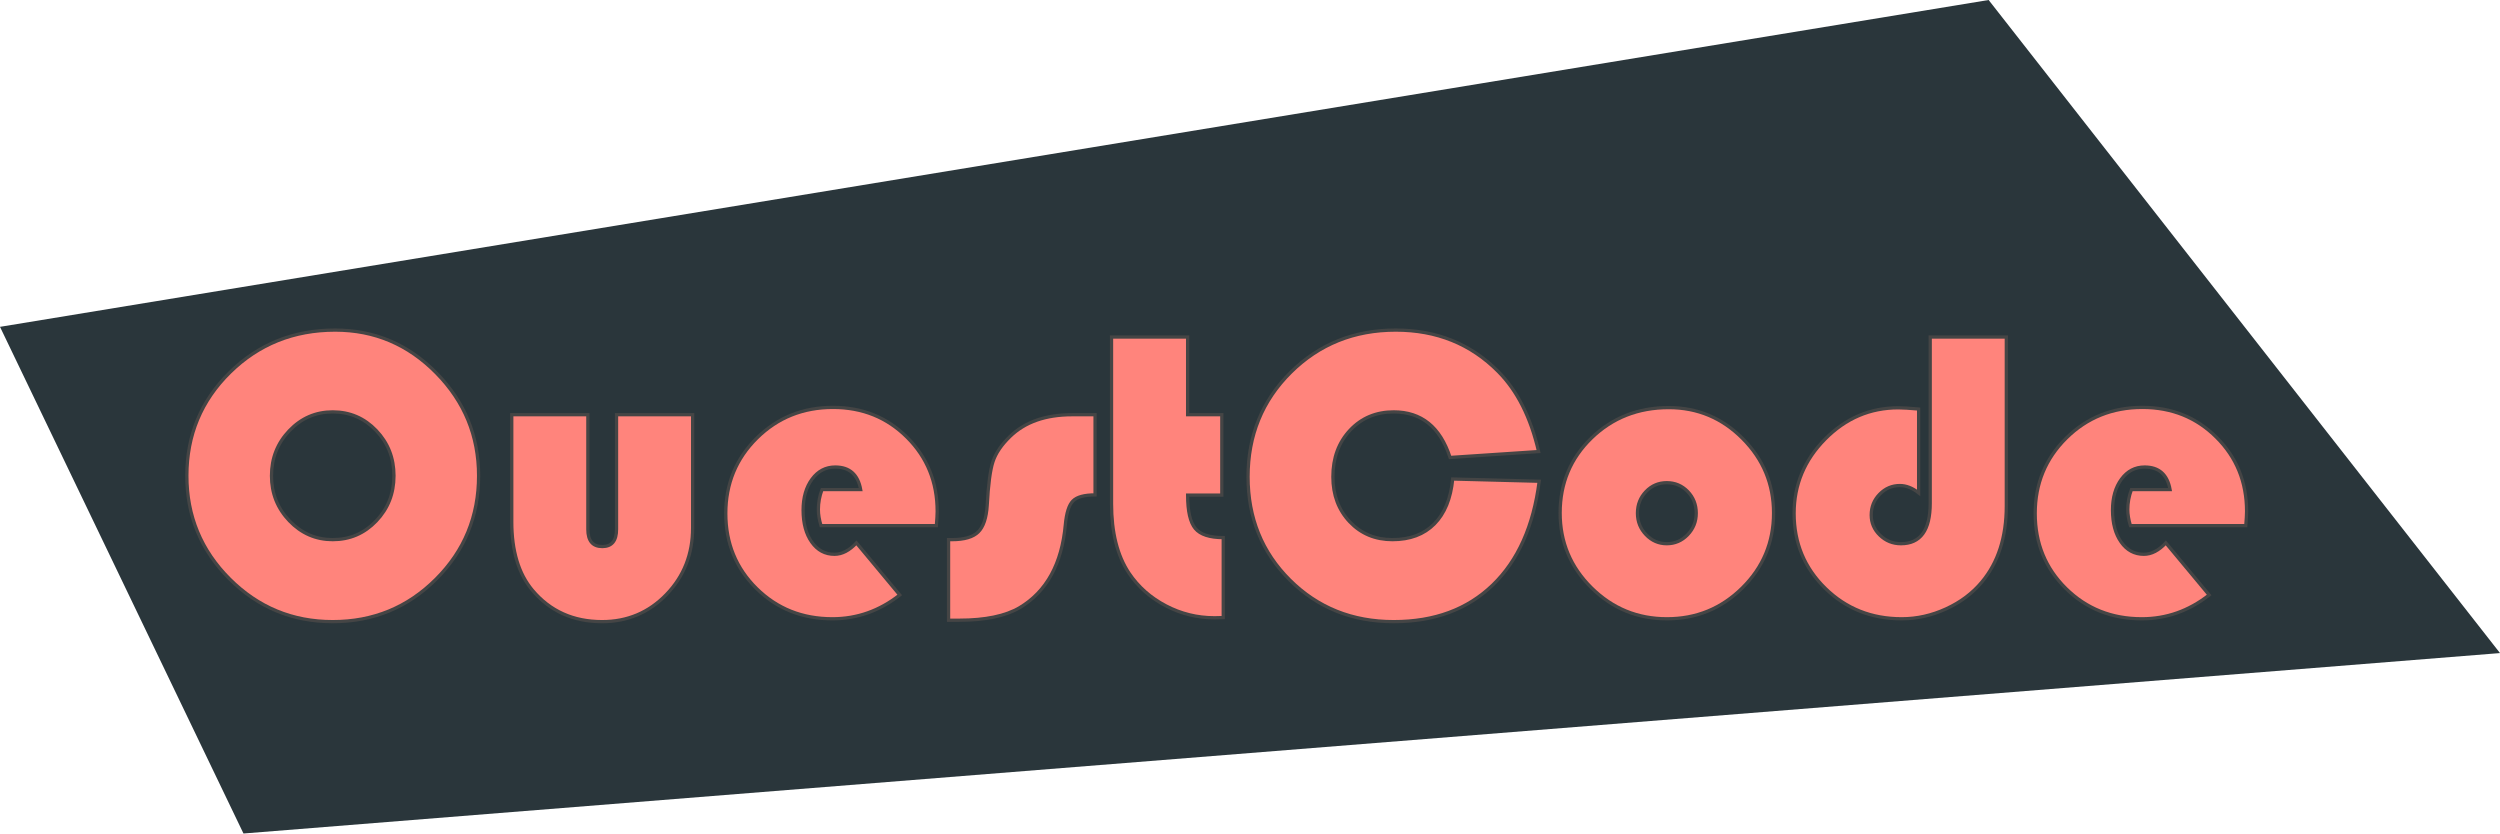
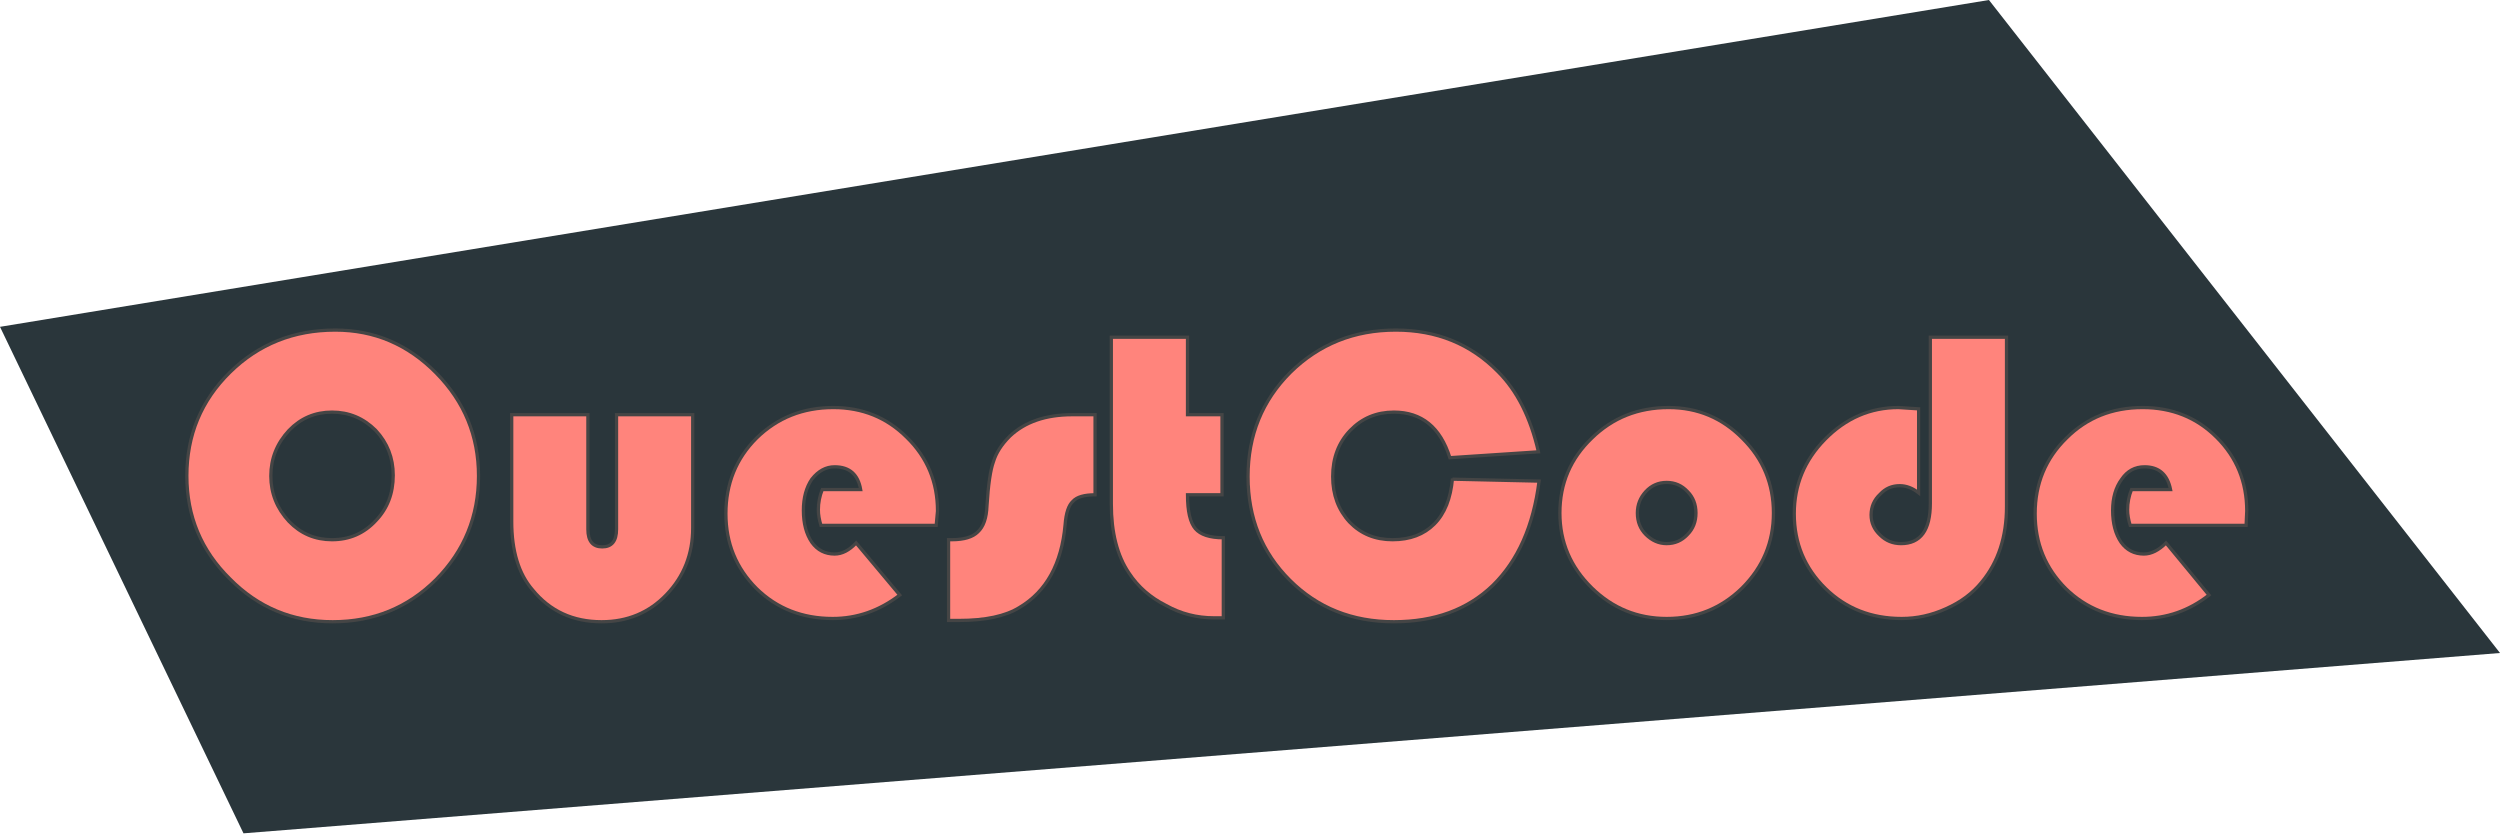
- <svg xmlns="http://www.w3.org/2000/svg" version="1.1" x="0" y="0" width="384" height="128.025" viewBox="0, 0, 384, 128.025">
-   <g id="Layer_1" transform="translate(-228, -354.687)">
-     <path d="M228,404.889 L533.454,354.687 L612,455 L265.397,482.712 L228,404.889 z" fill="#2A363B" />
-     <g>
-       <path d="M279.482,405.389 Q288.544,405.389 295.029,411.983 Q301.513,418.577 301.513,427.764 Q301.513,437.108 294.982,443.639 Q288.451,450.171 279.107,450.171 Q269.826,450.171 263.263,443.608 Q256.701,437.046 256.701,427.764 Q256.701,418.389 263.31,411.889 Q269.919,405.389 279.482,405.389 z M279.107,417.952 Q275.201,417.952 272.451,420.827 Q269.701,423.702 269.701,427.764 Q269.701,431.827 272.466,434.702 Q275.232,437.577 279.107,437.577 Q283.044,437.577 285.779,434.718 Q288.513,431.858 288.513,427.764 Q288.513,423.671 285.779,420.811 Q283.044,417.952 279.107,417.952 z" fill="#FF847C" />
-       <path d="M279.482,405.389 Q288.544,405.389 295.029,411.983 Q301.513,418.577 301.513,427.764 Q301.513,437.108 294.982,443.639 Q288.451,450.171 279.107,450.171 Q269.826,450.171 263.263,443.608 Q256.701,437.046 256.701,427.764 Q256.701,418.389 263.31,411.889 Q269.919,405.389 279.482,405.389 z M279.107,417.952 Q275.201,417.952 272.451,420.827 Q269.701,423.702 269.701,427.764 Q269.701,431.827 272.466,434.702 Q275.232,437.577 279.107,437.577 Q283.044,437.577 285.779,434.718 Q288.513,431.858 288.513,427.764 Q288.513,423.671 285.779,420.811 Q283.044,417.952 279.107,417.952 z" fill-opacity="0" stroke="#454545" stroke-width="0.5" />
-     </g>
-     <g>
-       <path d="M306.607,418.389 L318.294,418.389 L318.294,435.983 Q318.294,438.639 320.513,438.639 Q322.701,438.639 322.701,435.983 L322.701,418.389 L334.388,418.389 L334.388,435.764 Q334.388,441.827 330.357,445.999 Q326.326,450.171 320.482,450.171 Q313.826,450.171 309.763,445.327 Q306.607,441.546 306.607,434.827 z" fill="#FF847C" />
-       <path d="M306.607,418.389 L318.294,418.389 L318.294,435.983 Q318.294,438.639 320.513,438.639 Q322.701,438.639 322.701,435.983 L322.701,418.389 L334.388,418.389 L334.388,435.764 Q334.388,441.827 330.357,445.999 Q326.326,450.171 320.482,450.171 Q313.826,450.171 309.763,445.327 Q306.607,441.546 306.607,434.827 z" fill-opacity="0" stroke="#454545" stroke-width="0.5" />
-     </g>
-     <g>
-       <path d="M371.826,435.421 L354.107,435.421 Q353.701,434.077 353.701,432.952 Q353.701,431.389 354.263,429.889 L360.201,429.889 Q359.576,426.421 356.294,426.421 Q354.107,426.421 352.732,428.28 Q351.357,430.139 351.357,433.046 Q351.357,436.077 352.685,437.952 Q354.013,439.827 356.169,439.827 Q357.919,439.827 359.544,438.077 L366.201,446.077 Q361.544,449.733 355.857,449.733 Q348.919,449.733 344.201,445.077 Q339.482,440.421 339.482,433.546 Q339.482,426.702 344.247,421.983 Q349.013,417.264 355.951,417.264 Q362.732,417.264 367.341,421.874 Q371.951,426.483 371.951,433.233 Q371.951,433.921 371.826,435.421 z" fill="#FF847C" />
-       <path d="M371.826,435.421 L354.107,435.421 Q353.701,434.077 353.701,432.952 Q353.701,431.389 354.263,429.889 L360.201,429.889 Q359.576,426.421 356.294,426.421 Q354.107,426.421 352.732,428.28 Q351.357,430.139 351.357,433.046 Q351.357,436.077 352.685,437.952 Q354.013,439.827 356.169,439.827 Q357.919,439.827 359.544,438.077 L366.201,446.077 Q361.544,449.733 355.857,449.733 Q348.919,449.733 344.201,445.077 Q339.482,440.421 339.482,433.546 Q339.482,426.702 344.247,421.983 Q349.013,417.264 355.951,417.264 Q362.732,417.264 367.341,421.874 Q371.951,426.483 371.951,433.233 Q371.951,433.921 371.826,435.421 z" fill-opacity="0" stroke="#454545" stroke-width="0.5" />
-     </g>
-     <g>
-       <path d="M396.201,418.389 L396.201,430.702 Q393.732,430.702 392.81,431.624 Q391.888,432.546 391.638,435.264 Q390.826,444.296 384.638,448.014 Q381.357,449.952 375.326,449.952 L373.701,449.952 L373.701,437.577 L374.232,437.577 Q377.044,437.577 378.247,436.405 Q379.451,435.233 379.638,432.296 Q379.888,427.514 380.529,425.577 Q381.169,423.639 383.138,421.733 Q386.576,418.389 392.669,418.389 z" fill="#FF847C" />
-       <path d="M396.201,418.389 L396.201,430.702 Q393.732,430.702 392.81,431.624 Q391.888,432.546 391.638,435.264 Q390.826,444.296 384.638,448.014 Q381.357,449.952 375.326,449.952 L373.701,449.952 L373.701,437.577 L374.232,437.577 Q377.044,437.577 378.247,436.405 Q379.451,435.233 379.638,432.296 Q379.888,427.514 380.529,425.577 Q381.169,423.639 383.138,421.733 Q386.576,418.389 392.669,418.389 z" fill-opacity="0" stroke="#454545" stroke-width="0.5" />
-     </g>
-     <g>
-       <path d="M410.419,406.452 L410.419,418.389 L415.669,418.389 L415.669,430.733 L410.419,430.733 Q410.419,434.452 411.591,435.858 Q412.763,437.264 415.888,437.264 L415.888,449.546 Q414.982,449.577 414.544,449.577 Q410.576,449.577 407.06,447.733 Q403.544,445.889 401.419,442.733 Q398.732,438.702 398.732,432.046 L398.732,406.452 z" fill="#FF847C" />
-       <path d="M410.419,406.452 L410.419,418.389 L415.669,418.389 L415.669,430.733 L410.419,430.733 Q410.419,434.452 411.591,435.858 Q412.763,437.264 415.888,437.264 L415.888,449.546 Q414.982,449.577 414.544,449.577 Q410.576,449.577 407.06,447.733 Q403.544,445.889 401.419,442.733 Q398.732,438.702 398.732,432.046 L398.732,406.452 z" fill-opacity="0" stroke="#454545" stroke-width="0.5" />
-     </g>
-     <g>
-       <path d="M451.138,428.264 L464.419,428.608 Q463.107,438.921 457.279,444.546 Q451.451,450.171 442.076,450.171 Q432.544,450.171 426.122,443.78 Q419.701,437.389 419.701,427.921 Q419.701,418.389 426.247,411.889 Q432.794,405.389 442.388,405.389 Q451.826,405.389 458.138,411.764 Q462.513,416.171 464.326,424.046 L450.732,424.952 Q448.451,417.952 442.076,417.952 Q438.013,417.952 435.372,420.764 Q432.732,423.577 432.732,427.921 Q432.732,432.108 435.326,434.843 Q437.919,437.577 441.888,437.577 Q445.919,437.577 448.31,435.171 Q450.701,432.764 451.138,428.264 z" fill="#FF847C" />
-       <path d="M451.138,428.264 L464.419,428.608 Q463.107,438.921 457.279,444.546 Q451.451,450.171 442.076,450.171 Q432.544,450.171 426.122,443.78 Q419.701,437.389 419.701,427.921 Q419.701,418.389 426.247,411.889 Q432.794,405.389 442.388,405.389 Q451.826,405.389 458.138,411.764 Q462.513,416.171 464.326,424.046 L450.732,424.952 Q448.451,417.952 442.076,417.952 Q438.013,417.952 435.372,420.764 Q432.732,423.577 432.732,427.921 Q432.732,432.108 435.326,434.843 Q437.919,437.577 441.888,437.577 Q445.919,437.577 448.31,435.171 Q450.701,432.764 451.138,428.264 z" fill-opacity="0" stroke="#454545" stroke-width="0.5" />
-     </g>
-     <g>
-       <path d="M484.326,417.296 Q490.951,417.296 495.685,422.061 Q500.419,426.827 500.419,433.483 Q500.419,440.233 495.622,444.983 Q490.826,449.733 484.044,449.733 Q477.263,449.733 472.451,444.968 Q467.638,440.202 467.638,433.483 Q467.638,426.639 472.451,421.968 Q477.263,417.296 484.326,417.296 z M484.013,428.827 Q482.138,428.827 480.826,430.186 Q479.513,431.546 479.513,433.514 Q479.513,435.452 480.841,436.827 Q482.169,438.202 484.013,438.202 Q485.888,438.202 487.216,436.827 Q488.544,435.452 488.544,433.514 Q488.544,431.546 487.232,430.186 Q485.919,428.827 484.013,428.827 z" fill="#FF847C" />
-       <path d="M484.326,417.296 Q490.951,417.296 495.685,422.061 Q500.419,426.827 500.419,433.483 Q500.419,440.233 495.622,444.983 Q490.826,449.733 484.044,449.733 Q477.263,449.733 472.451,444.968 Q467.638,440.202 467.638,433.483 Q467.638,426.639 472.451,421.968 Q477.263,417.296 484.326,417.296 z M484.013,428.827 Q482.138,428.827 480.826,430.186 Q479.513,431.546 479.513,433.514 Q479.513,435.452 480.841,436.827 Q482.169,438.202 484.013,438.202 Q485.888,438.202 487.216,436.827 Q488.544,435.452 488.544,433.514 Q488.544,431.546 487.232,430.186 Q485.919,428.827 484.013,428.827 z" fill-opacity="0" stroke="#454545" stroke-width="0.5" />
-     </g>
-     <g>
-       <path d="M524.482,406.452 L536.169,406.452 L536.169,432.421 Q536.169,439.577 532.419,444.077 Q530.263,446.671 526.935,448.202 Q523.607,449.733 520.107,449.733 Q513.138,449.733 508.357,445.046 Q503.576,440.358 503.576,433.546 Q503.576,426.952 508.326,422.139 Q513.076,417.327 519.576,417.327 Q520.607,417.327 522.701,417.514 L522.701,430.389 Q521.263,429.264 519.826,429.264 Q518.013,429.264 516.716,430.593 Q515.419,431.921 515.419,433.796 Q515.419,435.608 516.763,436.905 Q518.107,438.202 519.982,438.202 Q524.482,438.202 524.482,431.983 z" fill="#FF847C" />
-       <path d="M524.482,406.452 L536.169,406.452 L536.169,432.421 Q536.169,439.577 532.419,444.077 Q530.263,446.671 526.935,448.202 Q523.607,449.733 520.107,449.733 Q513.138,449.733 508.357,445.046 Q503.576,440.358 503.576,433.546 Q503.576,426.952 508.326,422.139 Q513.076,417.327 519.576,417.327 Q520.607,417.327 522.701,417.514 L522.701,430.389 Q521.263,429.264 519.826,429.264 Q518.013,429.264 516.716,430.593 Q515.419,431.921 515.419,433.796 Q515.419,435.608 516.763,436.905 Q518.107,438.202 519.982,438.202 Q524.482,438.202 524.482,431.983 z" fill-opacity="0" stroke="#454545" stroke-width="0.5" />
-     </g>
-     <g>
-       <path d="M572.951,435.421 L555.232,435.421 Q554.826,434.077 554.826,432.952 Q554.826,431.389 555.388,429.889 L561.326,429.889 Q560.701,426.421 557.419,426.421 Q555.232,426.421 553.857,428.28 Q552.482,430.139 552.482,433.046 Q552.482,436.077 553.81,437.952 Q555.138,439.827 557.294,439.827 Q559.044,439.827 560.669,438.077 L567.326,446.077 Q562.669,449.733 556.982,449.733 Q550.044,449.733 545.326,445.077 Q540.607,440.421 540.607,433.546 Q540.607,426.702 545.372,421.983 Q550.138,417.264 557.076,417.264 Q563.857,417.264 568.466,421.874 Q573.076,426.483 573.076,433.233 Q573.076,433.921 572.951,435.421 z" fill="#FF847C" />
-       <path d="M572.951,435.421 L555.232,435.421 Q554.826,434.077 554.826,432.952 Q554.826,431.389 555.388,429.889 L561.326,429.889 Q560.701,426.421 557.419,426.421 Q555.232,426.421 553.857,428.28 Q552.482,430.139 552.482,433.046 Q552.482,436.077 553.81,437.952 Q555.138,439.827 557.294,439.827 Q559.044,439.827 560.669,438.077 L567.326,446.077 Q562.669,449.733 556.982,449.733 Q550.044,449.733 545.326,445.077 Q540.607,440.421 540.607,433.546 Q540.607,426.702 545.372,421.983 Q550.138,417.264 557.076,417.264 Q563.857,417.264 568.466,421.874 Q573.076,426.483 573.076,433.233 Q573.076,433.921 572.951,435.421 z" fill-opacity="0" stroke="#454545" stroke-width="0.5" />
-     </g>
+ <svg xmlns="http://www.w3.org/2000/svg" width="384" height="128">
+   <path d="M0 50.2L305.5 0 384 100.3 37.4 128 0 50.2z" fill="#2A363B" />
+   <path d="M51.5 50.7q9 0 15.5 6.6t6.5 15.8q0 9.3-6.5 15.9-6.5 6.5-15.9 6.5-9.3 0-15.8-6.6-6.6-6.5-6.6-15.8 0-9.4 6.6-15.9t16.2-6.5zM51 63.3q-3.9 0-6.6 2.8-2.8 3-2.8 7t2.8 7q2.7 2.8 6.6 2.8 4 0 6.7-2.9 2.7-2.8 2.7-7 0-4-2.7-6.9-2.8-2.8-6.7-2.8z" fill="#FF847C" />
+   <path d="M51.5 50.7q9 0 15.5 6.6t6.5 15.8q0 9.3-6.5 15.9-6.5 6.5-15.9 6.5-9.3 0-15.8-6.6-6.6-6.5-6.6-15.8 0-9.4 6.6-15.9t16.2-6.5zM51 63.3q-3.9 0-6.6 2.8-2.8 3-2.8 7t2.8 7q2.7 2.8 6.6 2.8 4 0 6.7-2.9 2.7-2.8 2.7-7 0-4-2.7-6.9-2.8-2.8-6.7-2.8z" stroke="#454545" stroke-width=".5" fill="none" />
+   <path d="M78.6 63.7h11.7v17.6q0 2.7 2.2 2.7t2.2-2.7V63.7h11.7v17.4q0 6-4 10.2-4 4.2-10 4.2-6.6 0-10.6-4.9-3.2-3.7-3.2-10.5z" fill="#FF847C" />
+   <path d="M78.6 63.7h11.7v17.6q0 2.7 2.2 2.7t2.2-2.7V63.7h11.7v17.4q0 6-4 10.2-4 4.2-10 4.2-6.6 0-10.6-4.9-3.2-3.7-3.2-10.5z" stroke="#454545" stroke-width=".5" fill="none" />
+   <path d="M143.8 80.7h-17.7q-.4-1.3-.4-2.4 0-1.6.6-3.1h5.9q-.6-3.5-4-3.5-2 0-3.5 1.9-1.3 1.9-1.3 4.8 0 3 1.3 4.9 1.3 1.8 3.5 1.8 1.7 0 3.3-1.7l6.7 8q-4.7 3.6-10.3 3.6-7 0-11.7-4.6-4.7-4.7-4.7-11.5 0-6.9 4.7-11.6 4.8-4.7 11.8-4.7 6.7 0 11.3 4.6 4.7 4.6 4.7 11.3l-.2 2.2z" fill="#FF847C" />
+   <path d="M143.8 80.7h-17.7q-.4-1.3-.4-2.4 0-1.6.6-3.1h5.9q-.6-3.5-4-3.5-2 0-3.5 1.9-1.3 1.9-1.3 4.8 0 3 1.3 4.9 1.3 1.8 3.5 1.8 1.7 0 3.3-1.7l6.7 8q-4.7 3.6-10.3 3.6-7 0-11.7-4.6-4.7-4.7-4.7-11.5 0-6.9 4.7-11.6 4.8-4.7 11.8-4.7 6.7 0 11.3 4.6 4.7 4.6 4.7 11.3l-.2 2.2z" stroke="#454545" stroke-width=".5" fill="none" />
+   <path d="M168.2 63.7V76q-2.5 0-3.4 1-1 .9-1.2 3.6-.8 9-7 12.7-3.2 2-9.3 2h-1.6V82.9h.5q2.8 0 4-1.2 1.3-1.2 1.4-4 .3-4.9 1-6.8.6-2 2.5-3.9 3.5-3.3 9.6-3.3z" fill="#FF847C" />
+   <path d="M168.2 63.7V76q-2.5 0-3.4 1-1 .9-1.2 3.6-.8 9-7 12.7-3.2 2-9.3 2h-1.6V82.9h.5q2.8 0 4-1.2 1.3-1.2 1.4-4 .3-4.9 1-6.8.6-2 2.5-3.9 3.5-3.3 9.6-3.3z" stroke="#454545" stroke-width=".5" fill="none" />
+   <path d="M182.4 51.8v11.9h5.3V76h-5.3q0 3.8 1.2 5.2 1.2 1.4 4.3 1.4v12.3h-1.4q-4 0-7.4-1.9-3.6-1.8-5.7-5-2.7-4-2.7-10.6V51.8z" fill="#FF847C" />
+   <path d="M182.4 51.8v11.9h5.3V76h-5.3q0 3.8 1.2 5.2 1.2 1.4 4.3 1.4v12.3h-1.4q-4 0-7.4-1.9-3.6-1.8-5.7-5-2.7-4-2.7-10.6V51.8z" stroke="#454545" stroke-width=".5" fill="none" />
+   <g>
+     <path d="M223.1 73.6l13.3.3q-1.3 10.3-7.1 16-5.8 5.6-15.2 5.6-9.6 0-16-6.4t-6.4-15.9q0-9.5 6.5-16 6.6-6.5 16.2-6.5 9.4 0 15.7 6.4 4.4 4.4 6.2 12.3l-13.6.9q-2.2-7-8.6-7-4 0-6.7 2.8t-2.7 7.1q0 4.2 2.6 7 2.6 2.7 6.6 2.7 4 0 6.4-2.4 2.4-2.4 2.8-7z" fill="#FF847C" />
+     <path d="M223.1 73.6l13.3.3q-1.3 10.3-7.1 16-5.8 5.6-15.2 5.6-9.6 0-16-6.4t-6.4-15.9q0-9.5 6.5-16 6.6-6.5 16.2-6.5 9.4 0 15.7 6.4 4.4 4.4 6.2 12.3l-13.6.9q-2.2-7-8.6-7-4 0-6.7 2.8t-2.7 7.1q0 4.2 2.6 7 2.6 2.7 6.6 2.7 4 0 6.4-2.4 2.4-2.4 2.8-7z" stroke="#454545" stroke-width=".5" fill="none" />
+   </g>
+   <g>
+     <path d="M256.3 62.6q6.7 0 11.4 4.8 4.7 4.7 4.7 11.4t-4.8 11.5Q262.8 95 256 95q-6.7 0-11.5-4.7-4.9-4.8-4.9-11.5 0-6.8 4.9-11.5 4.8-4.7 11.8-4.7zm-.3 11.5q-1.9 0-3.2 1.4-1.3 1.4-1.3 3.3 0 2 1.3 3.3 1.4 1.4 3.2 1.4 1.9 0 3.2-1.4 1.3-1.3 1.3-3.3 0-2-1.3-3.3-1.3-1.4-3.2-1.4z" fill="#FF847C" />
+     <path d="M256.3 62.6q6.7 0 11.4 4.8 4.7 4.7 4.7 11.4t-4.8 11.5Q262.8 95 256 95q-6.7 0-11.5-4.7-4.9-4.8-4.9-11.5 0-6.8 4.9-11.5 4.8-4.7 11.8-4.7zm-.3 11.5q-1.9 0-3.2 1.4-1.3 1.4-1.3 3.3 0 2 1.3 3.3 1.4 1.4 3.2 1.4 1.9 0 3.2-1.4 1.3-1.3 1.3-3.3 0-2-1.3-3.3-1.3-1.4-3.2-1.4z" stroke="#454545" stroke-width=".5" fill="none" />
+   </g>
+   <g>
+     <path d="M296.5 51.8h11.7v26q0 7-3.8 11.6-2.1 2.6-5.5 4.1-3.3 1.5-6.8 1.5-7 0-11.7-4.6-4.8-4.7-4.8-11.5 0-6.6 4.7-11.4 4.8-4.9 11.3-4.9l3.1.2v12.9q-1.4-1.1-2.9-1.1-1.8 0-3 1.3-1.4 1.3-1.4 3.2 0 1.8 1.4 3.1 1.3 1.3 3.2 1.3 4.5 0 4.5-6.2z" fill="#FF847C" />
+     <path d="M296.5 51.8h11.7v26q0 7-3.8 11.6-2.1 2.6-5.5 4.1-3.3 1.5-6.8 1.5-7 0-11.7-4.6-4.8-4.7-4.8-11.5 0-6.6 4.7-11.4 4.8-4.9 11.3-4.9l3.1.2v12.9q-1.4-1.1-2.9-1.1-1.8 0-3 1.3-1.4 1.3-1.4 3.2 0 1.8 1.4 3.1 1.3 1.3 3.2 1.3 4.5 0 4.5-6.2z" stroke="#454545" stroke-width=".5" fill="none" />
+   </g>
+   <g>
+     <path d="M345 80.7h-17.8q-.4-1.3-.4-2.4 0-1.6.6-3.1h6q-.7-3.5-4-3.5-2.2 0-3.5 1.9-1.4 1.9-1.4 4.8 0 3 1.3 4.9 1.3 1.8 3.5 1.8 1.7 0 3.4-1.7l6.6 8Q334.7 95 329 95q-7 0-11.7-4.6-4.7-4.7-4.7-11.5 0-6.9 4.8-11.6 4.7-4.7 11.7-4.7 6.8 0 11.4 4.6 4.6 4.6 4.6 11.3l-.1 2.2z" fill="#FF847C" />
+     <path d="M345 80.7h-17.8q-.4-1.3-.4-2.4 0-1.6.6-3.1h6q-.7-3.5-4-3.5-2.2 0-3.5 1.9-1.4 1.9-1.4 4.8 0 3 1.3 4.9 1.3 1.8 3.5 1.8 1.7 0 3.4-1.7l6.6 8Q334.7 95 329 95q-7 0-11.7-4.6-4.7-4.7-4.7-11.5 0-6.9 4.8-11.6 4.7-4.7 11.7-4.7 6.8 0 11.4 4.6 4.6 4.6 4.6 11.3l-.1 2.2z" stroke="#454545" stroke-width=".5" fill="none" />
  </g>
</svg>
